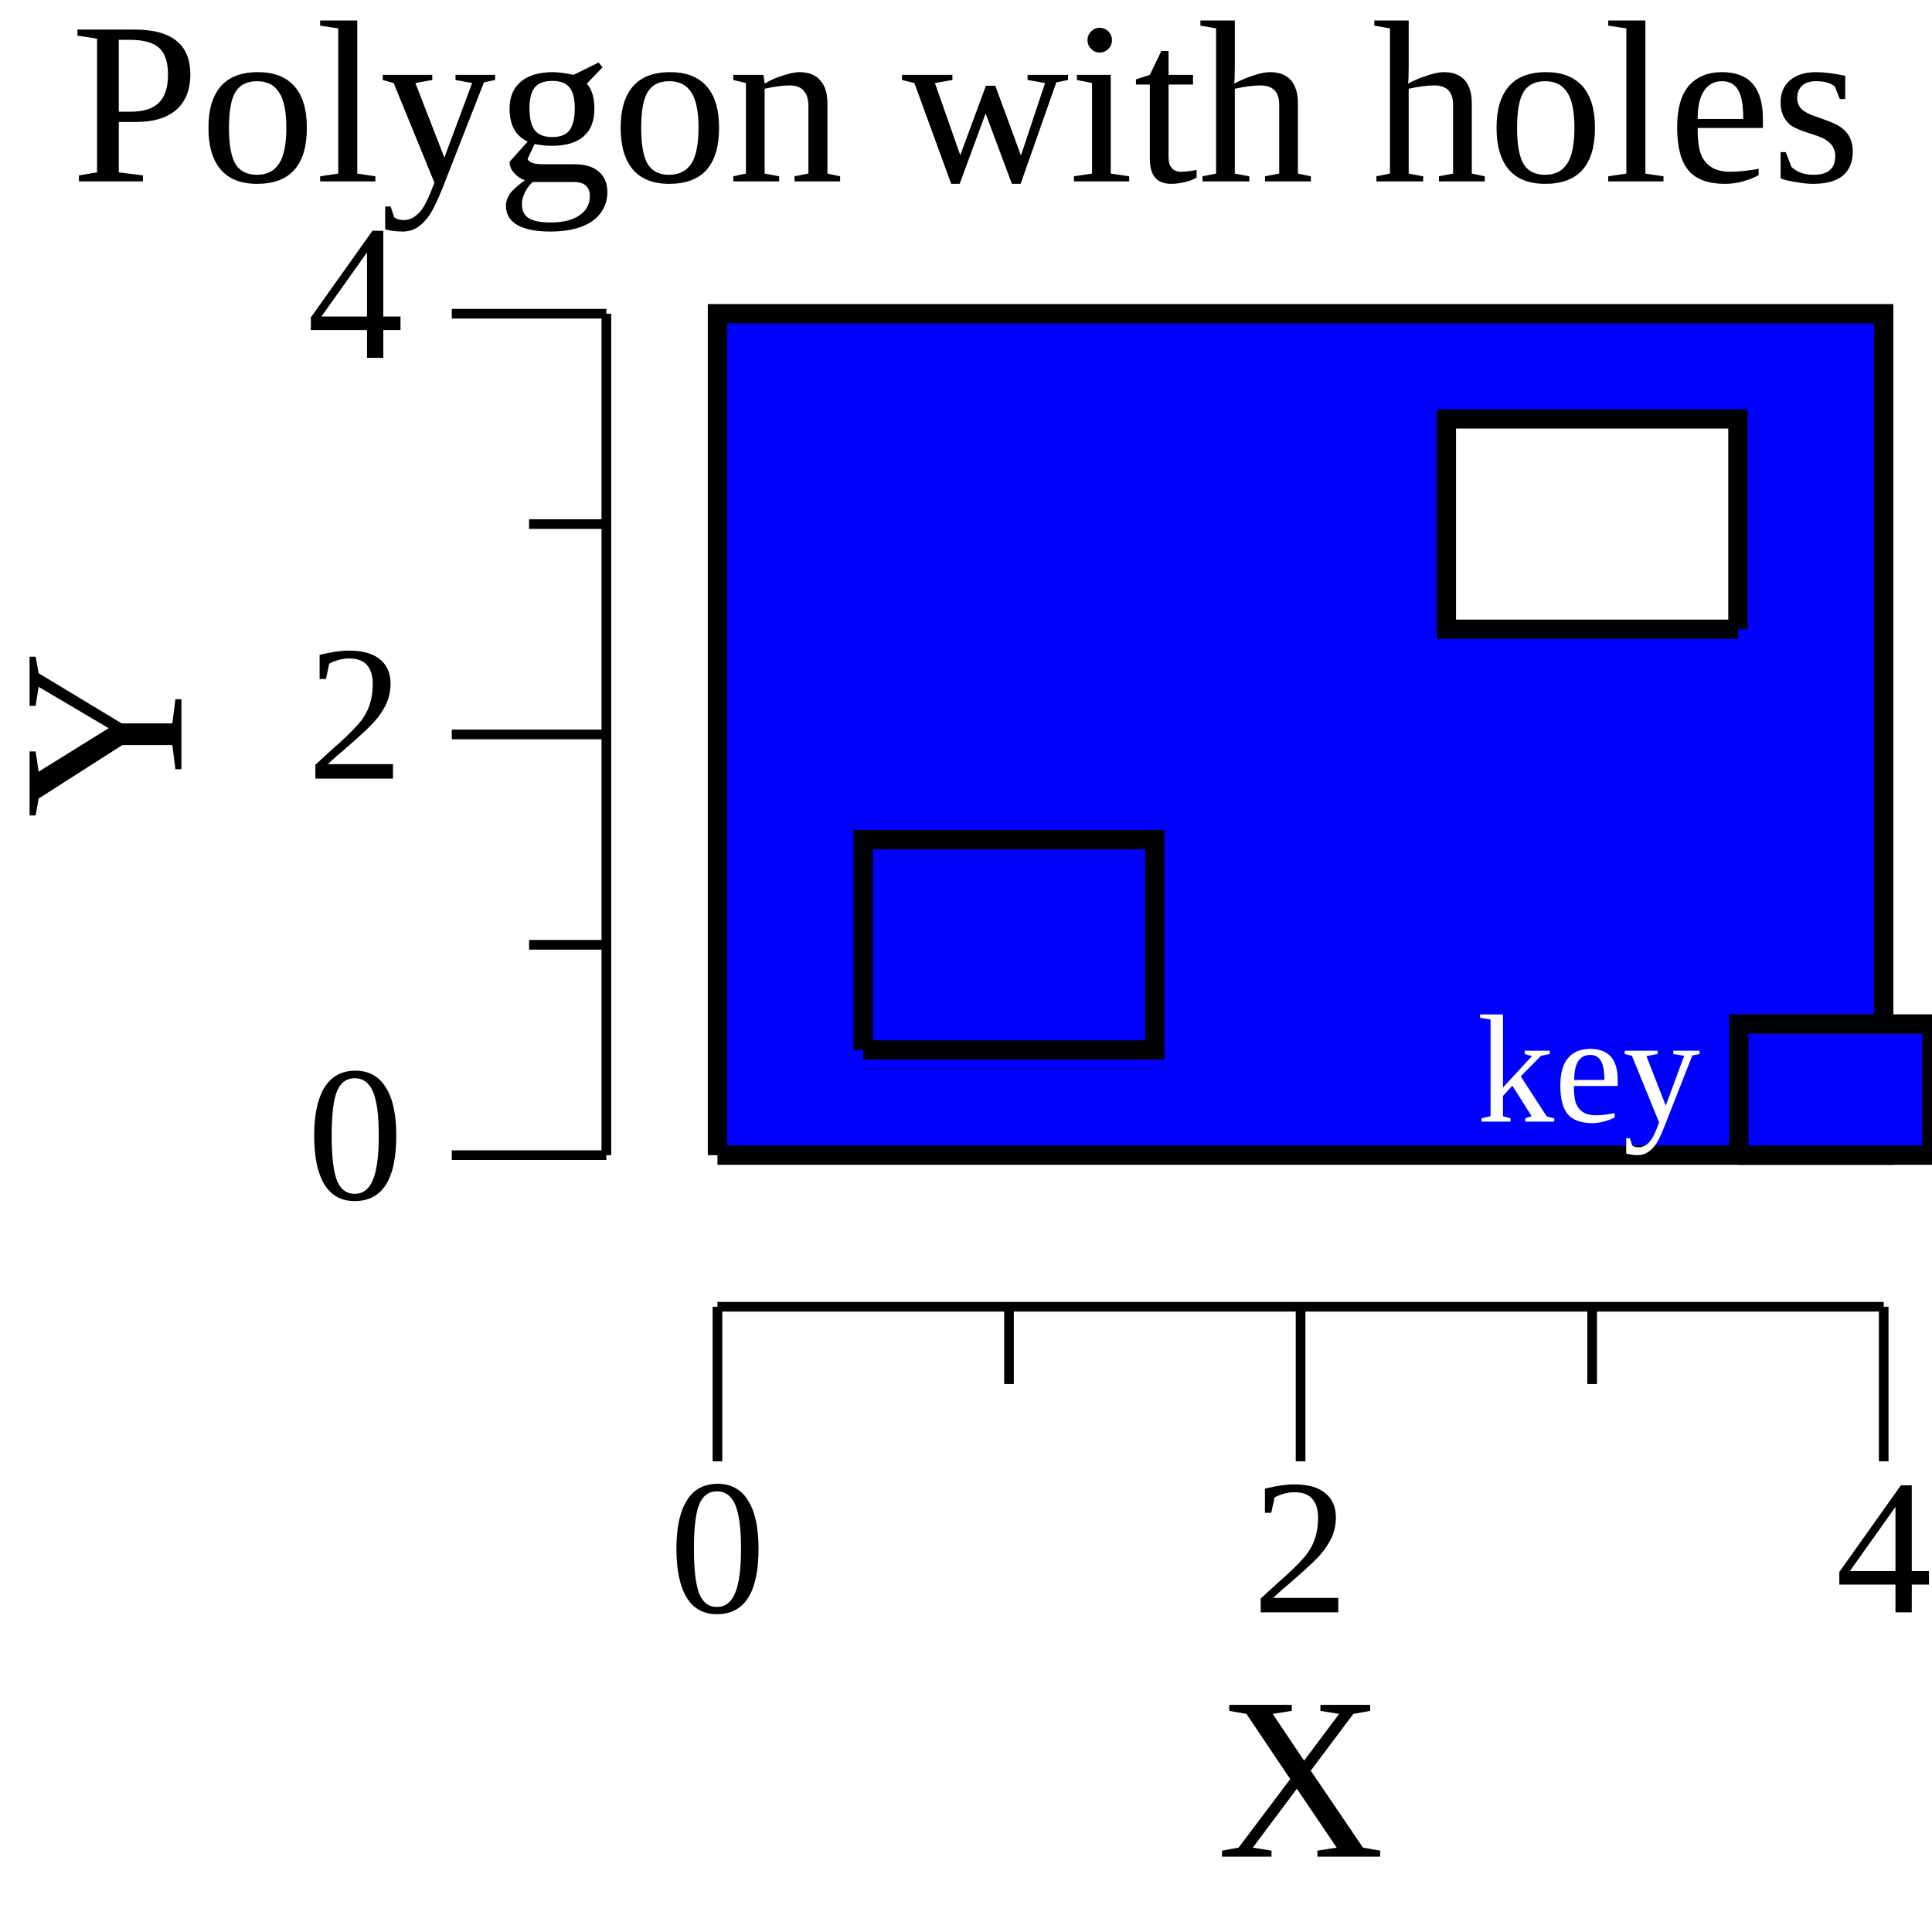
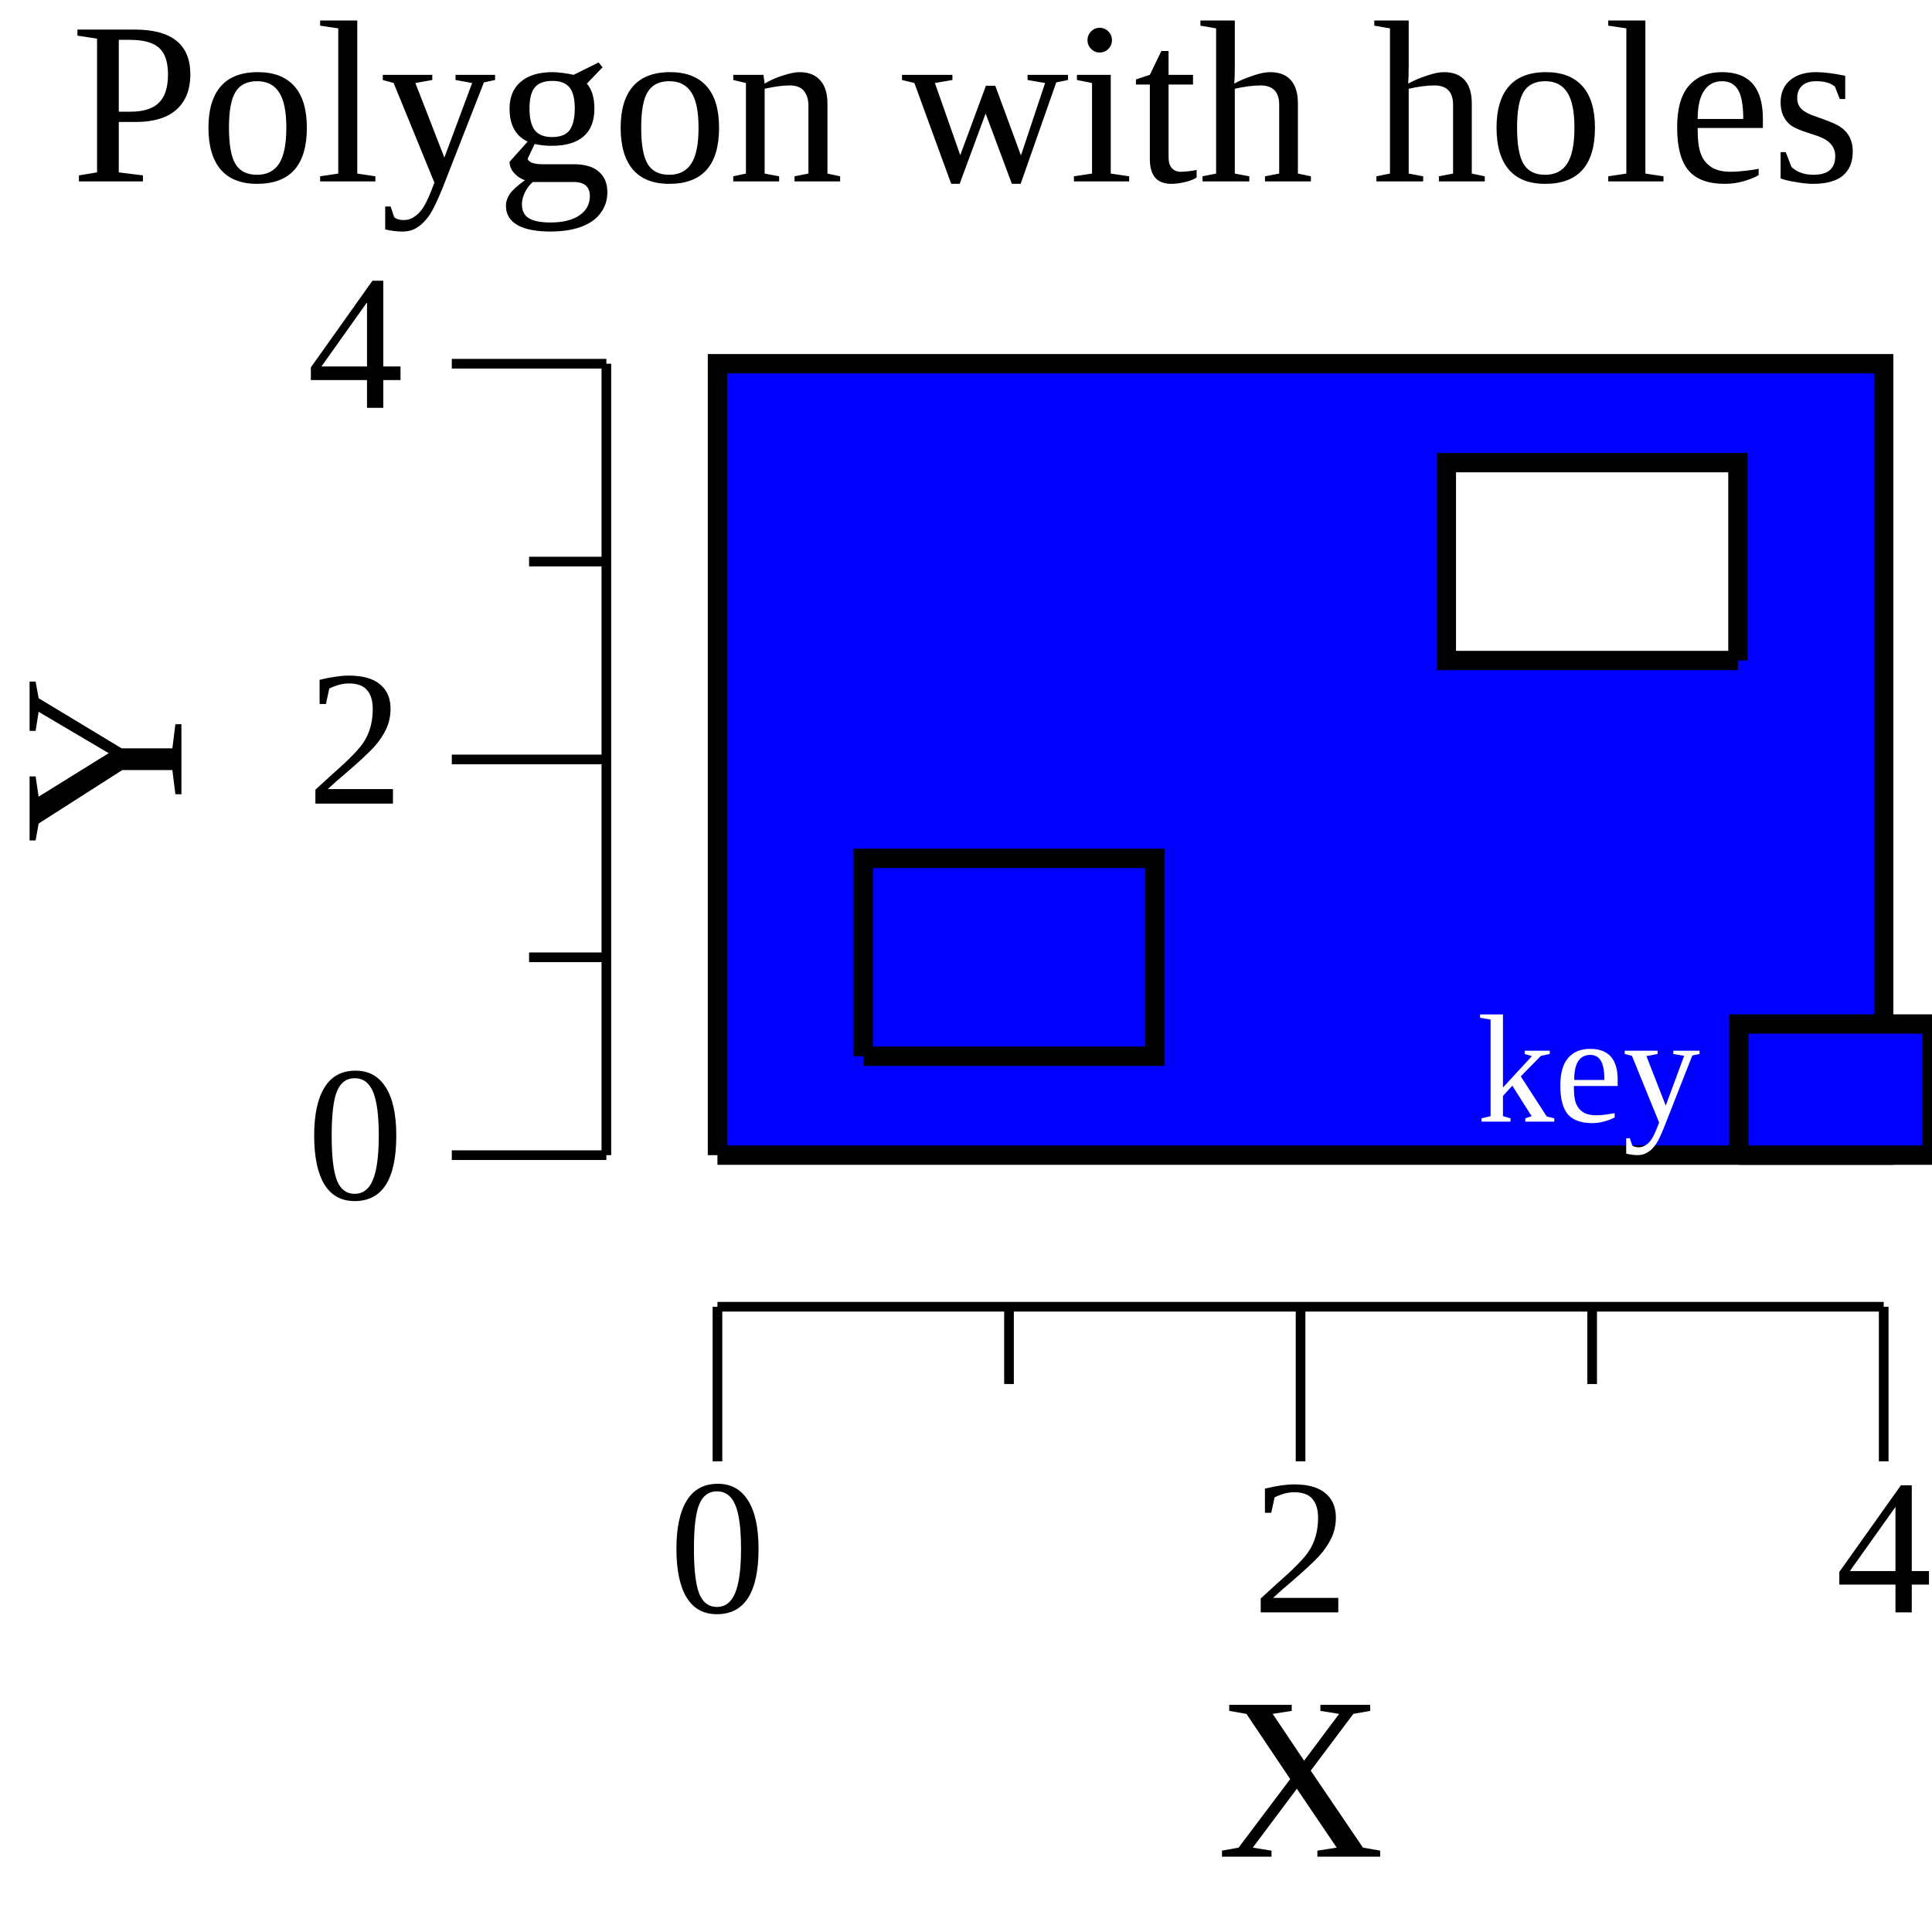
<svg xmlns="http://www.w3.org/2000/svg" width="100pt" height="100pt" viewBox="0 0 100 100">
  <g transform="scale(1, -1) translate(0, -100)">
    <path d="M0,0L100,0L100,100L0,100Z" style="fill:#FFFFFF" />
    <text x="3.664" y="-90.613" transform="scale(1, -1)" style="font-family:Liberation Serif;font-variant:normal;font-weight:normal;font-style:normal;font-size:12px">Polygon with holes</text>
    <text x="62.984" y="-3.902" transform="scale(1, -1)" style="font-family:Liberation Serif;font-variant:normal;font-weight:normal;font-style:normal;font-size:12px">X</text>
    <text x="34.635" y="-16.541" transform="scale(1, -1)" style="font-family:Liberation Serif;font-variant:normal;font-weight:normal;font-style:normal;font-size:10px">0</text>
    <text x="64.817" y="-16.541" transform="scale(1, -1)" style="font-family:Liberation Serif;font-variant:normal;font-weight:normal;font-style:normal;font-size:10px">2</text>
    <text x="95" y="-16.541" transform="scale(1, -1)" style="font-family:Liberation Serif;font-variant:normal;font-weight:normal;font-style:normal;font-size:10px">4</text>
    <path d="M37.135,24.363L37.135,32.363" style="fill:none;stroke:#000000;stroke-width:0.5" />
    <path d="M67.317,24.363L67.317,32.363" style="fill:none;stroke:#000000;stroke-width:0.5" />
    <path d="M97.5,24.363L97.5,32.363" style="fill:none;stroke:#000000;stroke-width:0.5" />
    <path d="M52.226,28.363L52.226,32.363" style="fill:none;stroke:#000000;stroke-width:0.5" />
    <path d="M82.409,28.363L82.409,32.363" style="fill:none;stroke:#000000;stroke-width:0.5" />
    <path d="M37.135,32.363L97.5,32.363" style="fill:none;stroke:#000000;stroke-width:0.5" />
    <g transform="rotate(90)">
-       <text x="57.652" y="9.387" transform="scale(1, -1)" style="font-family:Liberation Serif;font-variant:normal;font-weight:normal;font-style:normal;font-size:12px">Y</text>
+       <text x="56.358" y="9.387" transform="scale(1, -1)" style="font-family:Liberation Serif;font-variant:normal;font-weight:normal;font-style:normal;font-size:12px">Y</text>
    </g>
    <text x="15.885" y="-37.924" transform="scale(1, -1)" style="font-family:Liberation Serif;font-variant:normal;font-weight:normal;font-style:normal;font-size:10px">0</text>
-     <text x="15.885" y="-59.7" transform="scale(1, -1)" style="font-family:Liberation Serif;font-variant:normal;font-weight:normal;font-style:normal;font-size:10px">2</text>
-     <text x="15.885" y="-81.477" transform="scale(1, -1)" style="font-family:Liberation Serif;font-variant:normal;font-weight:normal;font-style:normal;font-size:10px">4</text>
+     <text x="15.885" y="-58.406" transform="scale(1, -1)" style="font-family:Liberation Serif;font-variant:normal;font-weight:normal;font-style:normal;font-size:10px">2</text>
+     <text x="15.885" y="-78.889" transform="scale(1, -1)" style="font-family:Liberation Serif;font-variant:normal;font-weight:normal;font-style:normal;font-size:10px">4</text>
    <path d="M23.385,40.209L31.385,40.209" style="fill:none;stroke:#000000;stroke-width:0.5" />
-     <path d="M23.385,61.985L31.385,61.985" style="fill:none;stroke:#000000;stroke-width:0.5" />
-     <path d="M23.385,83.762L31.385,83.762" style="fill:none;stroke:#000000;stroke-width:0.5" />
-     <path d="M27.385,51.097L31.385,51.097" style="fill:none;stroke:#000000;stroke-width:0.5" />
-     <path d="M27.385,72.874L31.385,72.874" style="fill:none;stroke:#000000;stroke-width:0.5" />
-     <path d="M31.385,40.209L31.385,83.762" style="fill:none;stroke:#000000;stroke-width:0.5" />
-     <path d="M37.135,40.209L97.5,40.209L97.5,83.762L37.135,83.762ZM44.68,45.653L59.772,45.653L59.772,56.541L44.68,56.541ZM89.954,67.429L74.863,67.429L74.863,78.318L89.954,78.318Z" style="fill:#0000FF" />
-     <path d="M37.135,40.209L97.5,40.209L97.5,83.762L37.135,83.762L37.135,40.209" style="fill:none;stroke:#000000" />
-     <path d="M44.68,45.653L59.772,45.653L59.772,56.541L44.68,56.541L44.68,45.653" style="fill:none;stroke:#000000" />
-     <path d="M89.954,67.429L74.863,67.429L74.863,78.318L89.954,78.318L89.954,67.429" style="fill:none;stroke:#000000" />
+     <path d="M23.385,60.691L31.385,60.691" style="fill:none;stroke:#000000;stroke-width:0.5" />
+     <path d="M23.385,81.174L31.385,81.174" style="fill:none;stroke:#000000;stroke-width:0.5" />
+     <path d="M27.385,50.45L31.385,50.45" style="fill:none;stroke:#000000;stroke-width:0.5" />
+     <path d="M27.385,70.933L31.385,70.933" style="fill:none;stroke:#000000;stroke-width:0.5" />
+     <path d="M31.385,40.209L31.385,81.174" style="fill:none;stroke:#000000;stroke-width:0.5" />
+     <path d="M37.135,40.209L97.5,40.209L97.5,81.174L37.135,81.174ZM44.68,45.33L59.772,45.33L59.772,55.571L44.68,55.571ZM89.954,65.812L74.863,65.812L74.863,76.053L89.954,76.053Z" style="fill:#0000FF" />
+     <path d="M37.135,40.209L97.5,40.209L97.5,81.174L37.135,81.174L37.135,40.209" style="fill:none;stroke:#000000" />
+     <path d="M44.68,45.33L59.772,45.33L59.772,55.571L44.68,55.571L44.68,45.33" style="fill:none;stroke:#000000" />
+     <path d="M89.954,65.812L74.863,65.812L74.863,76.053L89.954,76.053L89.954,65.812" style="fill:none;stroke:#000000" />
    <path d="M90,40.209L90,46.998L100,46.998L100,40.209Z" style="fill:#0000FF" />
    <path d="M90,40.209L90,46.998L100,46.998L100,40.209L90,40.209" style="fill:none;stroke:#000000" />
    <text x="76.449" y="-41.945" transform="scale(1, -1)" style="font-family:Liberation Serif;font-variant:normal;font-weight:normal;font-style:normal;font-size:8px;fill:#FFFFFF">key</text>
  </g>
</svg>
